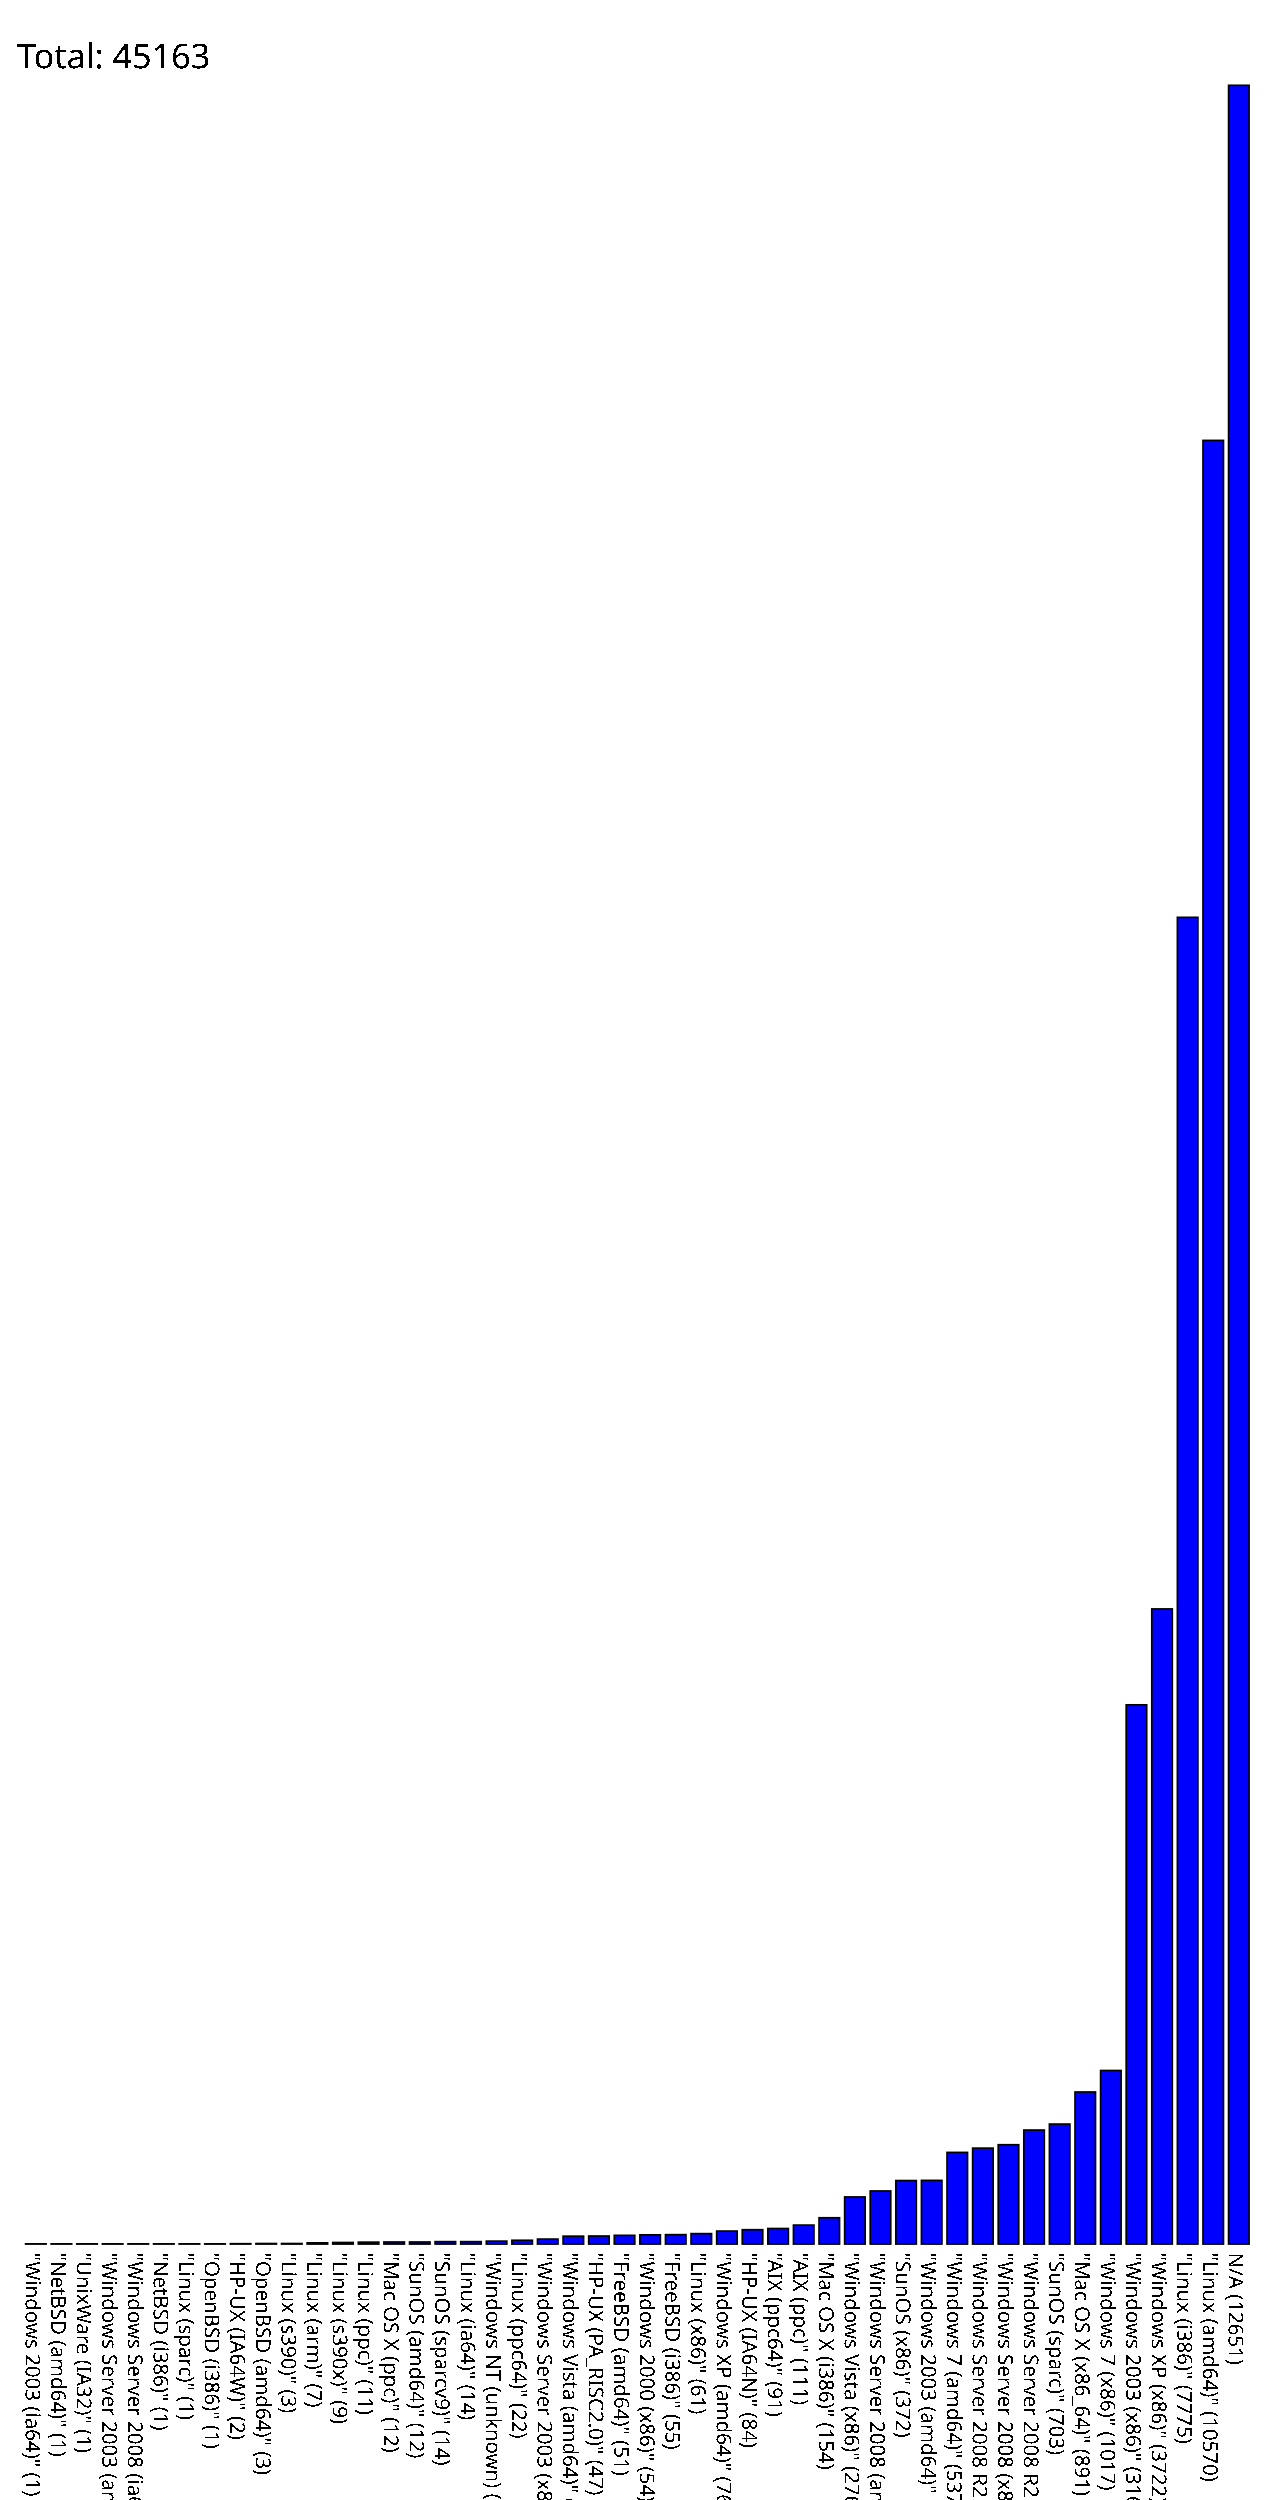
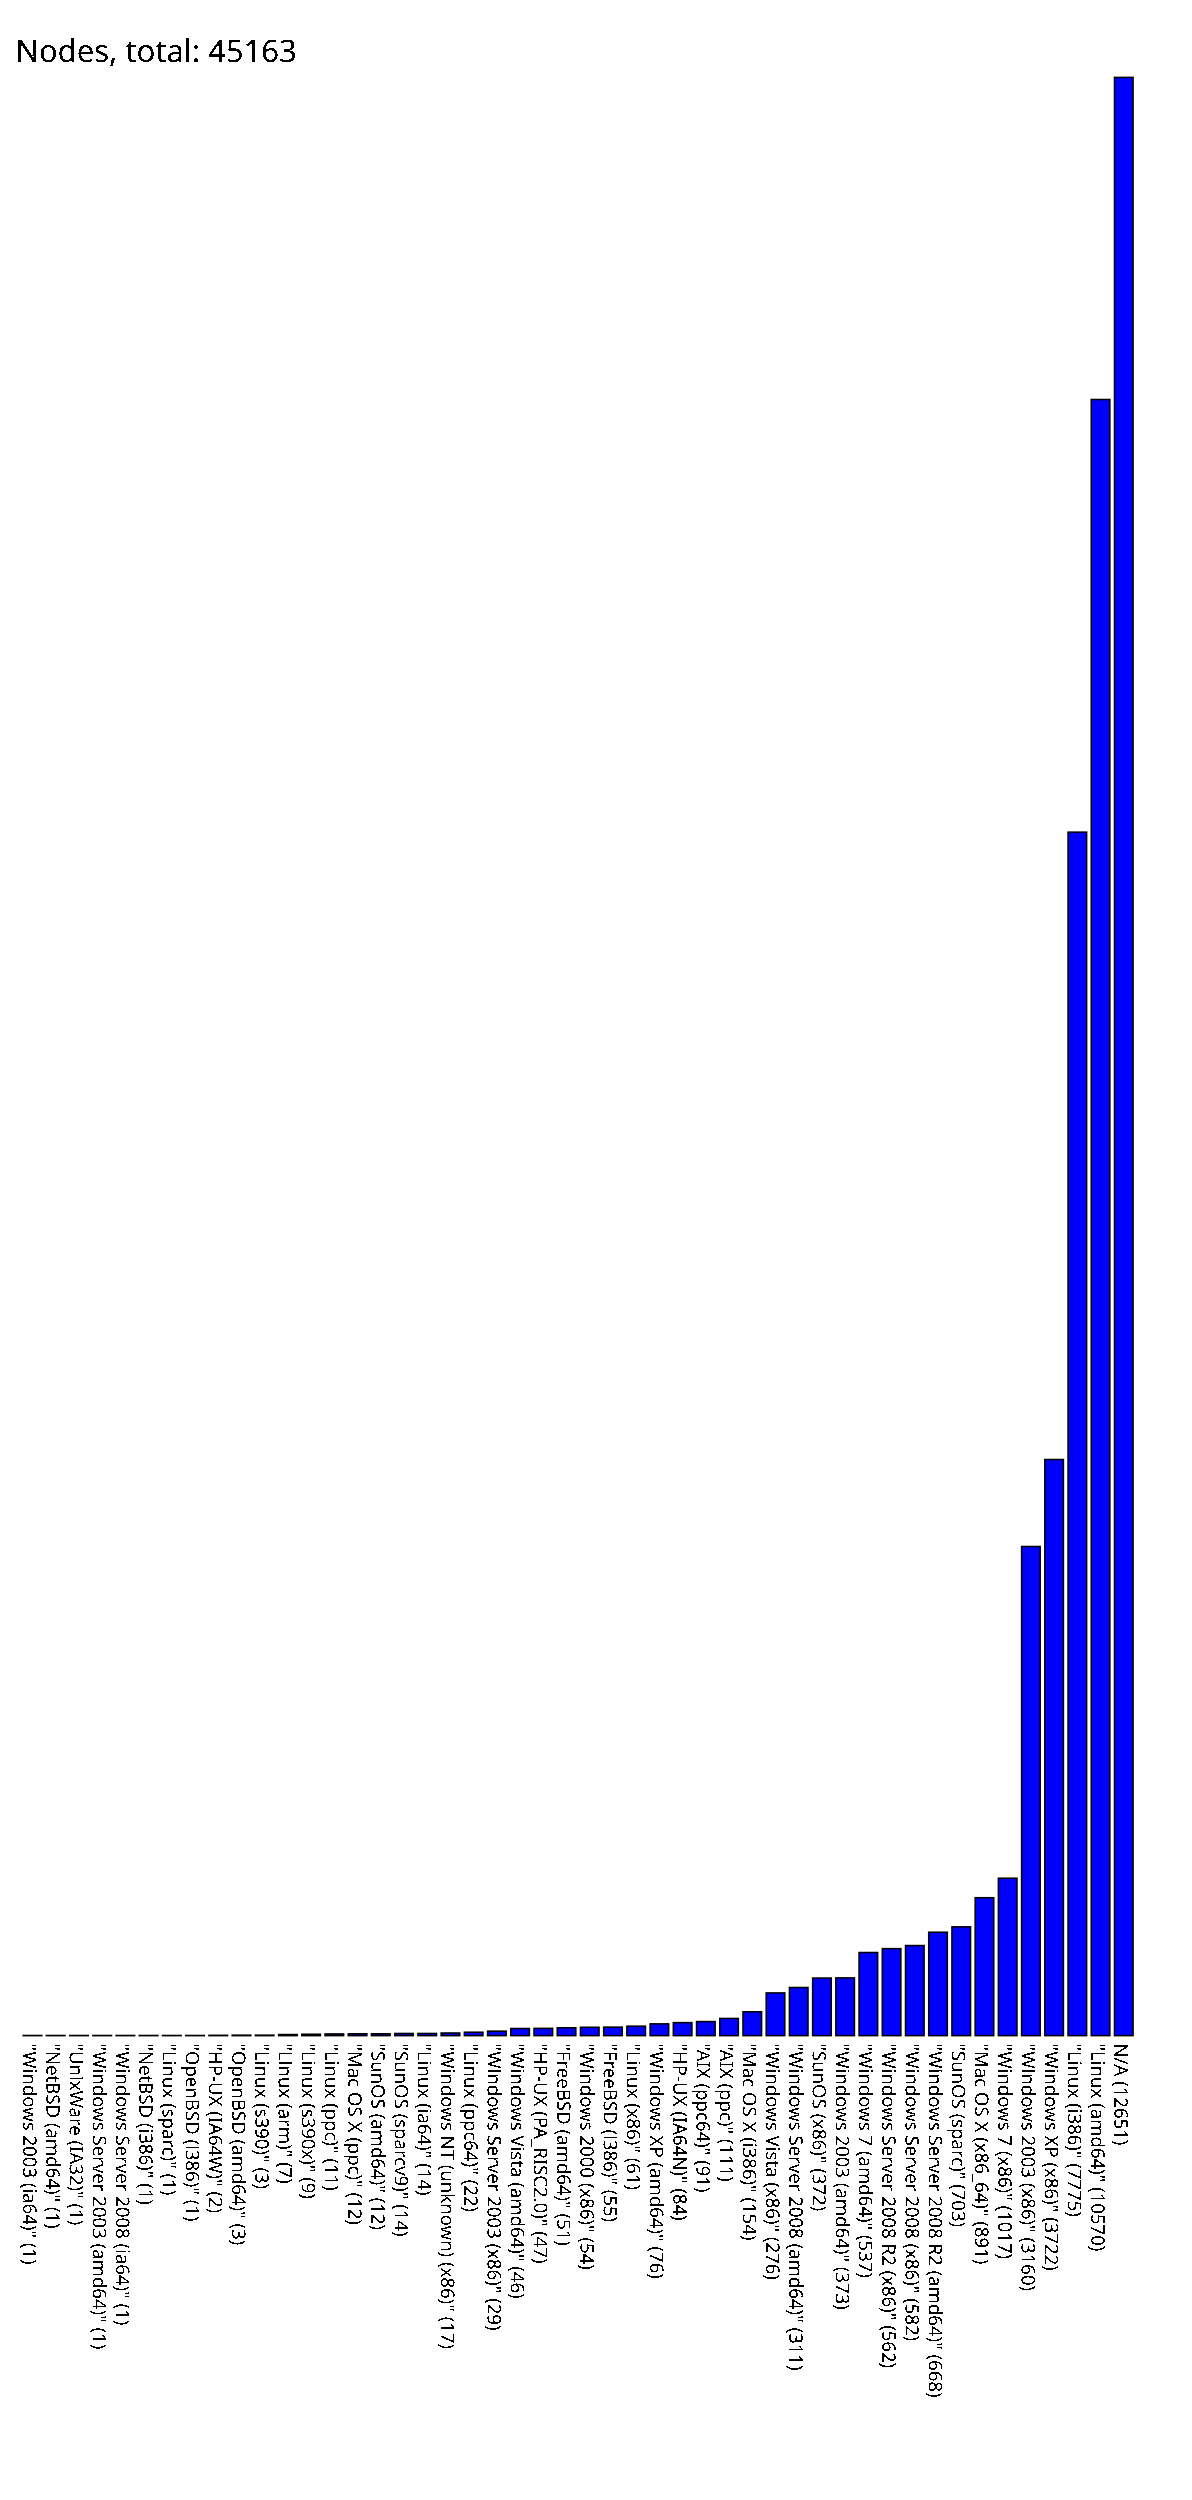
- <svg xmlns="http://www.w3.org/2000/svg" version="1.1" preserveAspectRatio="none" viewBox="0 0 750 1465.1">
+ <svg xmlns="http://www.w3.org/2000/svg" version="1.1" preserveAspectRatio="none" viewBox="0 0 770 1615.1">
  <rect fill="blue" height="0.1" stroke="black" width="12" x="15" y="1315.0" />
  <text x="15" y="1320.1" font-family="Tahoma" font-size="12" transform="rotate(90 15,1320.1)" text-rendering="optimizeSpeed" fill="#000000;">"Windows 2003 (ia64)" (1)</text>
  <rect fill="blue" height="0.1" stroke="black" width="12" x="30" y="1315.0" />
  <text x="30" y="1320.1" font-family="Tahoma" font-size="12" transform="rotate(90 30,1320.1)" text-rendering="optimizeSpeed" fill="#000000;">"NetBSD (amd64)" (1)</text>
  <rect fill="blue" height="0.1" stroke="black" width="12" x="45" y="1315.0" />
  <text x="45" y="1320.1" font-family="Tahoma" font-size="12" transform="rotate(90 45,1320.1)" text-rendering="optimizeSpeed" fill="#000000;">"UnixWare (IA32)" (1)</text>
  <rect fill="blue" height="0.1" stroke="black" width="12" x="60" y="1315.0" />
  <text x="60" y="1320.1" font-family="Tahoma" font-size="12" transform="rotate(90 60,1320.1)" text-rendering="optimizeSpeed" fill="#000000;">"Windows Server 2003 (amd64)" (1)</text>
  <rect fill="blue" height="0.1" stroke="black" width="12" x="75" y="1315.0" />
  <text x="75" y="1320.1" font-family="Tahoma" font-size="12" transform="rotate(90 75,1320.1)" text-rendering="optimizeSpeed" fill="#000000;">"Windows Server 2008 (ia64)" (1)</text>
  <rect fill="blue" height="0.1" stroke="black" width="12" x="90" y="1315.0" />
  <text x="90" y="1320.1" font-family="Tahoma" font-size="12" transform="rotate(90 90,1320.1)" text-rendering="optimizeSpeed" fill="#000000;">"NetBSD (i386)" (1)</text>
  <rect fill="blue" height="0.1" stroke="black" width="12" x="105" y="1315.0" />
  <text x="105" y="1320.1" font-family="Tahoma" font-size="12" transform="rotate(90 105,1320.1)" text-rendering="optimizeSpeed" fill="#000000;">"Linux (sparc)" (1)</text>
  <rect fill="blue" height="0.1" stroke="black" width="12" x="120" y="1315.0" />
  <text x="120" y="1320.1" font-family="Tahoma" font-size="12" transform="rotate(90 120,1320.1)" text-rendering="optimizeSpeed" fill="#000000;">"OpenBSD (i386)" (1)</text>
  <rect fill="blue" height="0.2" stroke="black" width="12" x="135" y="1314.9" />
  <text x="135" y="1320.1" font-family="Tahoma" font-size="12" transform="rotate(90 135,1320.1)" text-rendering="optimizeSpeed" fill="#000000;">"HP-UX (IA64W)" (2)</text>
  <rect fill="blue" height="0.3" stroke="black" width="12" x="150" y="1314.8" />
  <text x="150" y="1320.1" font-family="Tahoma" font-size="12" transform="rotate(90 150,1320.1)" text-rendering="optimizeSpeed" fill="#000000;">"OpenBSD (amd64)" (3)</text>
  <rect fill="blue" height="0.3" stroke="black" width="12" x="165" y="1314.8" />
  <text x="165" y="1320.1" font-family="Tahoma" font-size="12" transform="rotate(90 165,1320.1)" text-rendering="optimizeSpeed" fill="#000000;">"Linux (s390)" (3)</text>
  <rect fill="blue" height="0.7" stroke="black" width="12" x="180" y="1314.4" />
  <text x="180" y="1320.1" font-family="Tahoma" font-size="12" transform="rotate(90 180,1320.1)" text-rendering="optimizeSpeed" fill="#000000;">"Linux (arm)" (7)</text>
  <rect fill="blue" height="0.9" stroke="black" width="12" x="195" y="1314.2" />
  <text x="195" y="1320.1" font-family="Tahoma" font-size="12" transform="rotate(90 195,1320.1)" text-rendering="optimizeSpeed" fill="#000000;">"Linux (s390x)" (9)</text>
  <rect fill="blue" height="1.1" stroke="black" width="12" x="210" y="1314.0" />
  <text x="210" y="1320.1" font-family="Tahoma" font-size="12" transform="rotate(90 210,1320.1)" text-rendering="optimizeSpeed" fill="#000000;">"Linux (ppc)" (11)</text>
  <rect fill="blue" height="1.2" stroke="black" width="12" x="225" y="1313.9" />
  <text x="225" y="1320.1" font-family="Tahoma" font-size="12" transform="rotate(90 225,1320.1)" text-rendering="optimizeSpeed" fill="#000000;">"Mac OS X (ppc)" (12)</text>
  <rect fill="blue" height="1.2" stroke="black" width="12" x="240" y="1313.9" />
  <text x="240" y="1320.1" font-family="Tahoma" font-size="12" transform="rotate(90 240,1320.1)" text-rendering="optimizeSpeed" fill="#000000;">"SunOS (amd64)" (12)</text>
  <rect fill="blue" height="1.4" stroke="black" width="12" x="255" y="1313.7" />
  <text x="255" y="1320.1" font-family="Tahoma" font-size="12" transform="rotate(90 255,1320.1)" text-rendering="optimizeSpeed" fill="#000000;">"SunOS (sparcv9)" (14)</text>
  <rect fill="blue" height="1.4" stroke="black" width="12" x="270" y="1313.7" />
  <text x="270" y="1320.1" font-family="Tahoma" font-size="12" transform="rotate(90 270,1320.1)" text-rendering="optimizeSpeed" fill="#000000;">"Linux (ia64)" (14)</text>
  <rect fill="blue" height="1.7" stroke="black" width="12" x="285" y="1313.4" />
  <text x="285" y="1320.1" font-family="Tahoma" font-size="12" transform="rotate(90 285,1320.1)" text-rendering="optimizeSpeed" fill="#000000;">"Windows NT (unknown) (x86)" (17)</text>
  <rect fill="blue" height="2.2" stroke="black" width="12" x="300" y="1312.9" />
  <text x="300" y="1320.1" font-family="Tahoma" font-size="12" transform="rotate(90 300,1320.1)" text-rendering="optimizeSpeed" fill="#000000;">"Linux (ppc64)" (22)</text>
  <rect fill="blue" height="2.9" stroke="black" width="12" x="315" y="1312.2" />
  <text x="315" y="1320.1" font-family="Tahoma" font-size="12" transform="rotate(90 315,1320.1)" text-rendering="optimizeSpeed" fill="#000000;">"Windows Server 2003 (x86)" (29)</text>
  <rect fill="blue" height="4.6" stroke="black" width="12" x="330" y="1310.5" />
  <text x="330" y="1320.1" font-family="Tahoma" font-size="12" transform="rotate(90 330,1320.1)" text-rendering="optimizeSpeed" fill="#000000;">"Windows Vista (amd64)" (46)</text>
  <rect fill="blue" height="4.7" stroke="black" width="12" x="345" y="1310.4" />
  <text x="345" y="1320.1" font-family="Tahoma" font-size="12" transform="rotate(90 345,1320.1)" text-rendering="optimizeSpeed" fill="#000000;">"HP-UX (PA_RISC2.0)" (47)</text>
  <rect fill="blue" height="5.1" stroke="black" width="12" x="360" y="1310.0" />
  <text x="360" y="1320.1" font-family="Tahoma" font-size="12" transform="rotate(90 360,1320.1)" text-rendering="optimizeSpeed" fill="#000000;">"FreeBSD (amd64)" (51)</text>
  <rect fill="blue" height="5.4" stroke="black" width="12" x="375" y="1309.7" />
  <text x="375" y="1320.1" font-family="Tahoma" font-size="12" transform="rotate(90 375,1320.1)" text-rendering="optimizeSpeed" fill="#000000;">"Windows 2000 (x86)" (54)</text>
  <rect fill="blue" height="5.5" stroke="black" width="12" x="390" y="1309.6" />
  <text x="390" y="1320.1" font-family="Tahoma" font-size="12" transform="rotate(90 390,1320.1)" text-rendering="optimizeSpeed" fill="#000000;">"FreeBSD (i386)" (55)</text>
  <rect fill="blue" height="6.1" stroke="black" width="12" x="405" y="1309.0" />
  <text x="405" y="1320.1" font-family="Tahoma" font-size="12" transform="rotate(90 405,1320.1)" text-rendering="optimizeSpeed" fill="#000000;">"Linux (x86)" (61)</text>
  <rect fill="blue" height="7.6" stroke="black" width="12" x="420" y="1307.5" />
  <text x="420" y="1320.1" font-family="Tahoma" font-size="12" transform="rotate(90 420,1320.1)" text-rendering="optimizeSpeed" fill="#000000;">"Windows XP (amd64)" (76)</text>
  <rect fill="blue" height="8.4" stroke="black" width="12" x="435" y="1306.7" />
  <text x="435" y="1320.1" font-family="Tahoma" font-size="12" transform="rotate(90 435,1320.1)" text-rendering="optimizeSpeed" fill="#000000;">"HP-UX (IA64N)" (84)</text>
  <rect fill="blue" height="9.1" stroke="black" width="12" x="450" y="1306.0" />
  <text x="450" y="1320.1" font-family="Tahoma" font-size="12" transform="rotate(90 450,1320.1)" text-rendering="optimizeSpeed" fill="#000000;">"AIX (ppc64)" (91)</text>
  <rect fill="blue" height="11.1" stroke="black" width="12" x="465" y="1304.0" />
  <text x="465" y="1320.1" font-family="Tahoma" font-size="12" transform="rotate(90 465,1320.1)" text-rendering="optimizeSpeed" fill="#000000;">"AIX (ppc)" (111)</text>
  <rect fill="blue" height="15.4" stroke="black" width="12" x="480" y="1299.7" />
  <text x="480" y="1320.1" font-family="Tahoma" font-size="12" transform="rotate(90 480,1320.1)" text-rendering="optimizeSpeed" fill="#000000;">"Mac OS X (i386)" (154)</text>
  <rect fill="blue" height="27.6" stroke="black" width="12" x="495" y="1287.5" />
  <text x="495" y="1320.1" font-family="Tahoma" font-size="12" transform="rotate(90 495,1320.1)" text-rendering="optimizeSpeed" fill="#000000;">"Windows Vista (x86)" (276)</text>
  <rect fill="blue" height="31.1" stroke="black" width="12" x="510" y="1284.0" />
  <text x="510" y="1320.1" font-family="Tahoma" font-size="12" transform="rotate(90 510,1320.1)" text-rendering="optimizeSpeed" fill="#000000;">"Windows Server 2008 (amd64)" (311)</text>
  <rect fill="blue" height="37.2" stroke="black" width="12" x="525" y="1277.9" />
  <text x="525" y="1320.1" font-family="Tahoma" font-size="12" transform="rotate(90 525,1320.1)" text-rendering="optimizeSpeed" fill="#000000;">"SunOS (x86)" (372)</text>
  <rect fill="blue" height="37.3" stroke="black" width="12" x="540" y="1277.8" />
  <text x="540" y="1320.1" font-family="Tahoma" font-size="12" transform="rotate(90 540,1320.1)" text-rendering="optimizeSpeed" fill="#000000;">"Windows 2003 (amd64)" (373)</text>
  <rect fill="blue" height="53.7" stroke="black" width="12" x="555" y="1261.4" />
  <text x="555" y="1320.1" font-family="Tahoma" font-size="12" transform="rotate(90 555,1320.1)" text-rendering="optimizeSpeed" fill="#000000;">"Windows 7 (amd64)" (537)</text>
  <rect fill="blue" height="56.2" stroke="black" width="12" x="570" y="1258.9" />
  <text x="570" y="1320.1" font-family="Tahoma" font-size="12" transform="rotate(90 570,1320.1)" text-rendering="optimizeSpeed" fill="#000000;">"Windows Server 2008 R2 (x86)" (562)</text>
  <rect fill="blue" height="58.2" stroke="black" width="12" x="585" y="1256.9" />
  <text x="585" y="1320.1" font-family="Tahoma" font-size="12" transform="rotate(90 585,1320.1)" text-rendering="optimizeSpeed" fill="#000000;">"Windows Server 2008 (x86)" (582)</text>
  <rect fill="blue" height="66.8" stroke="black" width="12" x="600" y="1248.3" />
  <text x="600" y="1320.1" font-family="Tahoma" font-size="12" transform="rotate(90 600,1320.1)" text-rendering="optimizeSpeed" fill="#000000;">"Windows Server 2008 R2 (amd64)" (668)</text>
  <rect fill="blue" height="70.3" stroke="black" width="12" x="615" y="1244.8" />
  <text x="615" y="1320.1" font-family="Tahoma" font-size="12" transform="rotate(90 615,1320.1)" text-rendering="optimizeSpeed" fill="#000000;">"SunOS (sparc)" (703)</text>
  <rect fill="blue" height="89.1" stroke="black" width="12" x="630" y="1226.0" />
  <text x="630" y="1320.1" font-family="Tahoma" font-size="12" transform="rotate(90 630,1320.1)" text-rendering="optimizeSpeed" fill="#000000;">"Mac OS X (x86_64)" (891)</text>
  <rect fill="blue" height="101.7" stroke="black" width="12" x="645" y="1213.4" />
  <text x="645" y="1320.1" font-family="Tahoma" font-size="12" transform="rotate(90 645,1320.1)" text-rendering="optimizeSpeed" fill="#000000;">"Windows 7 (x86)" (1017)</text>
  <rect fill="blue" height="316" stroke="black" width="12" x="660" y="999.1" />
  <text x="660" y="1320.1" font-family="Tahoma" font-size="12" transform="rotate(90 660,1320.1)" text-rendering="optimizeSpeed" fill="#000000;">"Windows 2003 (x86)" (3160)</text>
  <rect fill="blue" height="372.2" stroke="black" width="12" x="675" y="942.9" />
  <text x="675" y="1320.1" font-family="Tahoma" font-size="12" transform="rotate(90 675,1320.1)" text-rendering="optimizeSpeed" fill="#000000;">"Windows XP (x86)" (3722)</text>
  <rect fill="blue" height="777.5" stroke="black" width="12" x="690" y="537.6" />
  <text x="690" y="1320.1" font-family="Tahoma" font-size="12" transform="rotate(90 690,1320.1)" text-rendering="optimizeSpeed" fill="#000000;">"Linux (i386)" (7775)</text>
  <rect fill="blue" height="1057" stroke="black" width="12" x="705" y="258.1" />
  <text x="705" y="1320.1" font-family="Tahoma" font-size="12" transform="rotate(90 705,1320.1)" text-rendering="optimizeSpeed" fill="#000000;">"Linux (amd64)" (10570)</text>
  <rect fill="blue" height="1265.1" stroke="black" width="12" x="720" y="50.0" />
  <text x="720" y="1320.1" font-family="Tahoma" font-size="12" transform="rotate(90 720,1320.1)" text-rendering="optimizeSpeed" fill="#000000;">N/A (12651)</text>
-   <text x="10" y="40" font-family="Tahoma" font-size="20" text-rendering="optimizeSpeed" fill="#000000;">Total: 45163</text>
+   <text x="10" y="40" font-family="Tahoma" font-size="20" text-rendering="optimizeSpeed" fill="#000000;">Nodes, total: 45163</text>
</svg>
